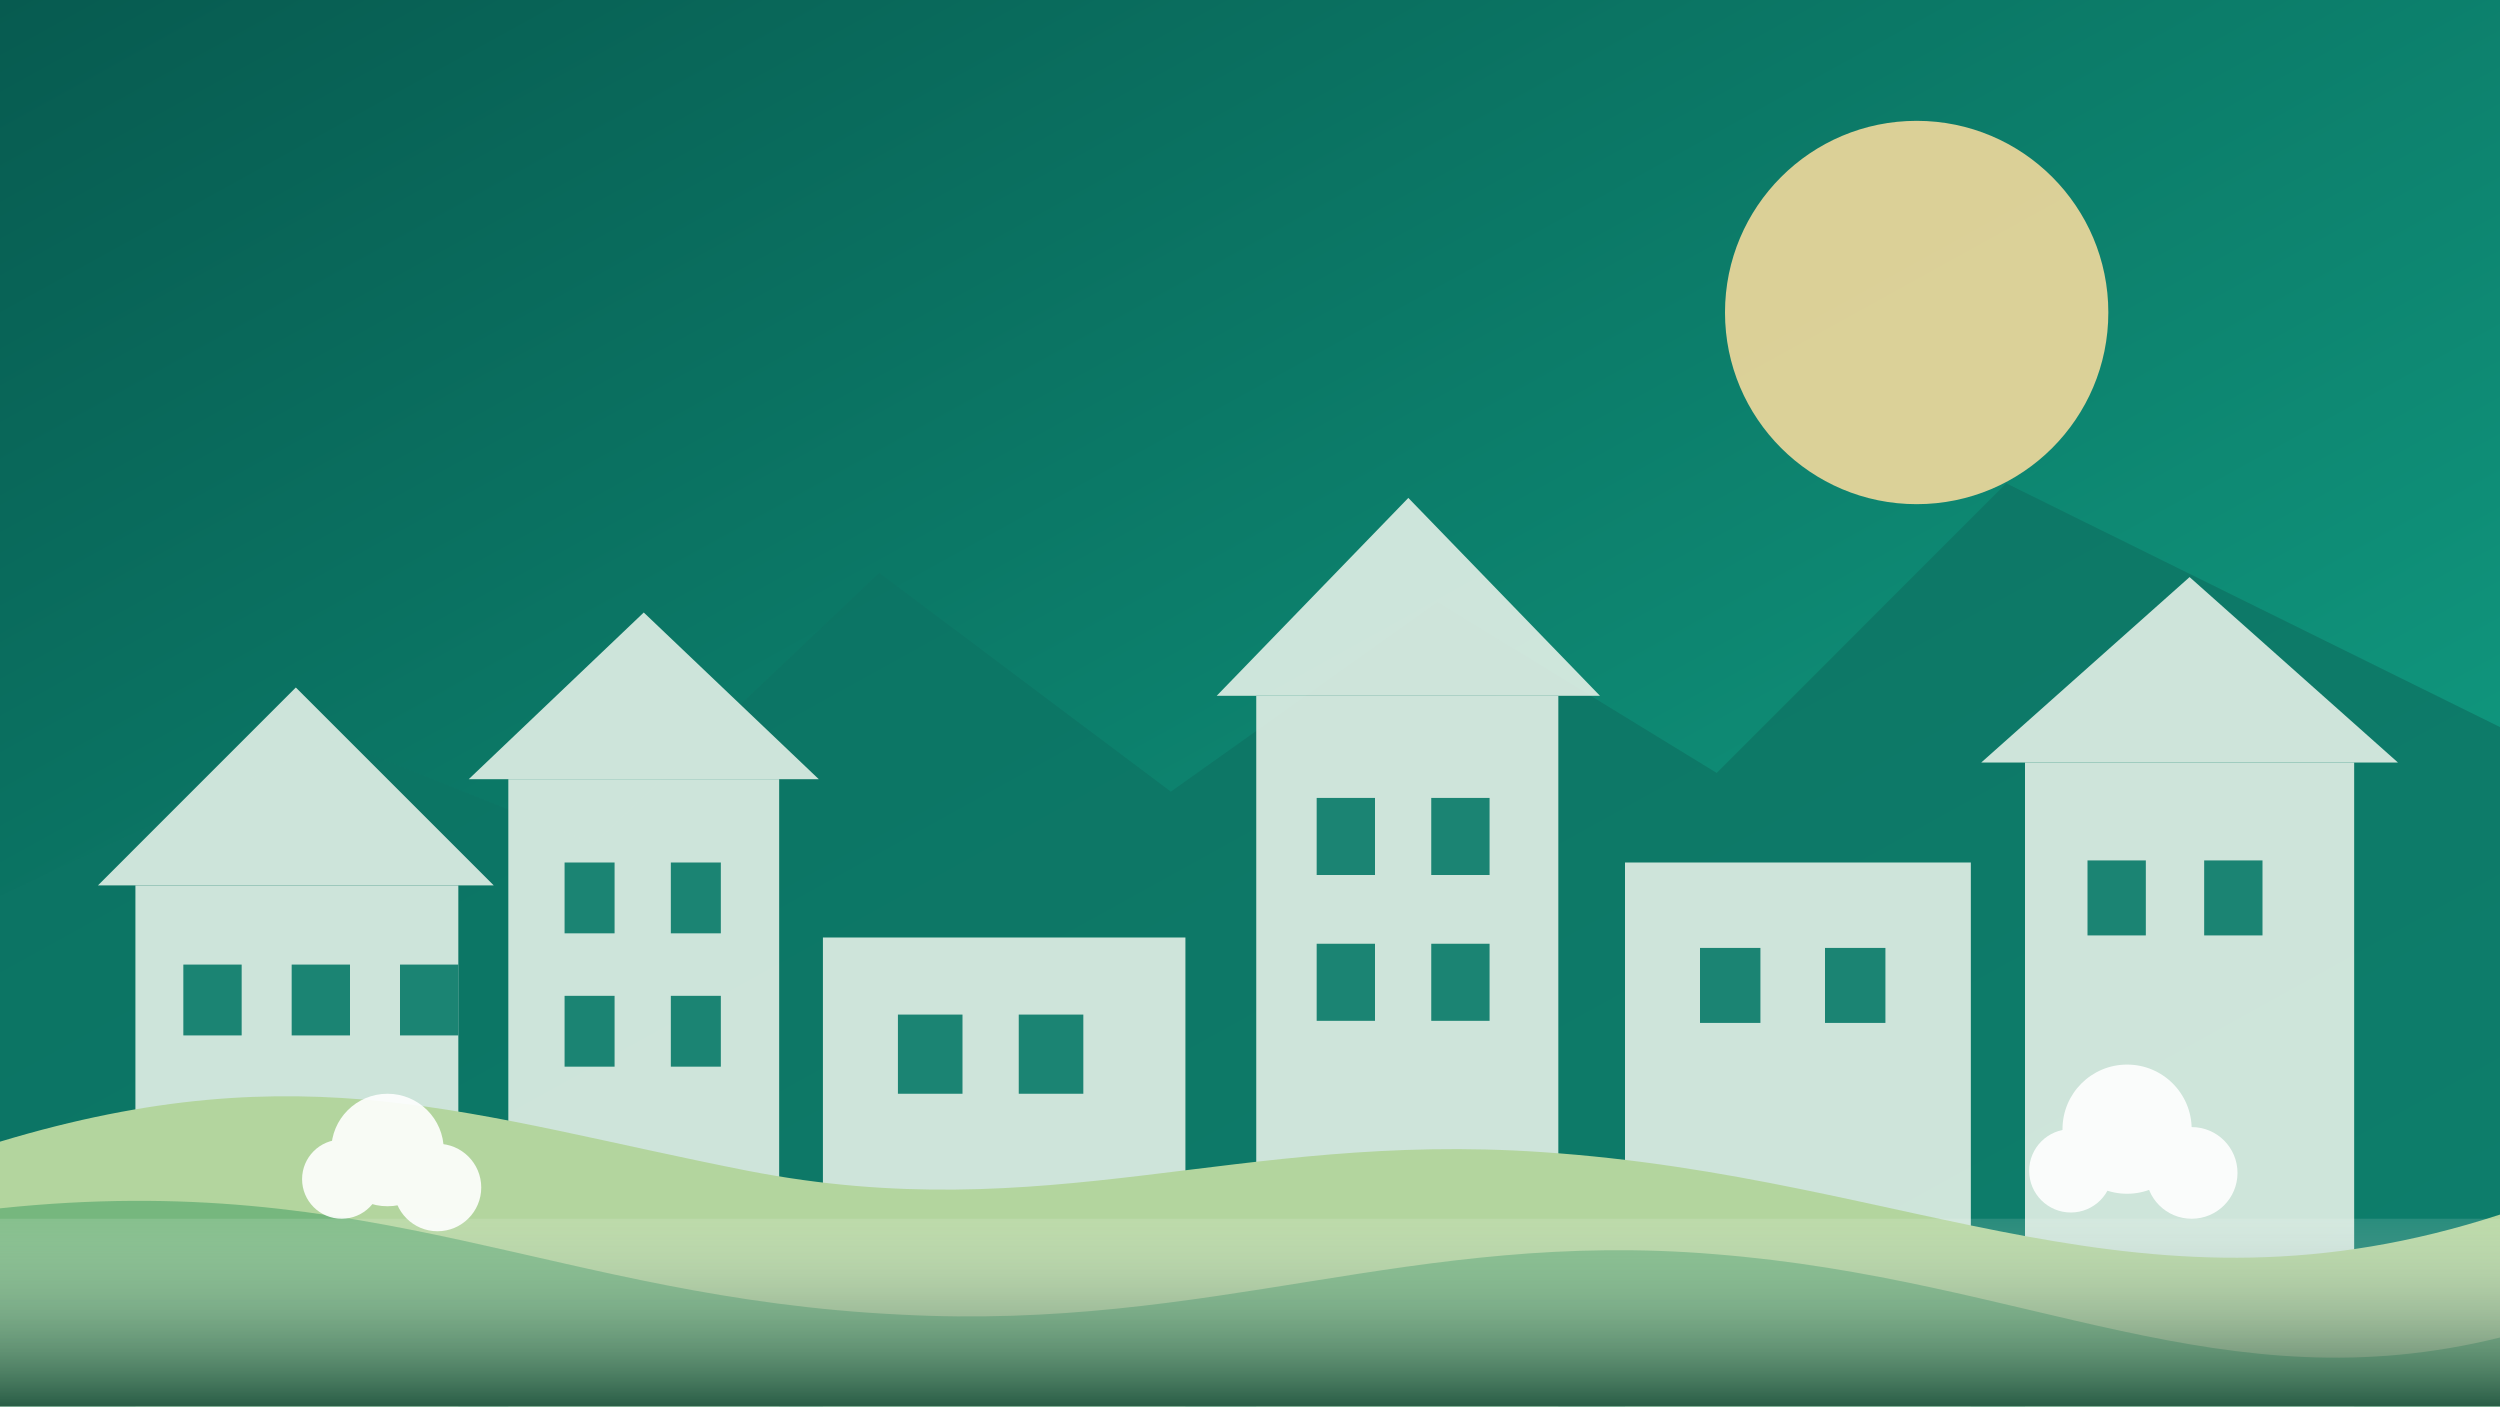
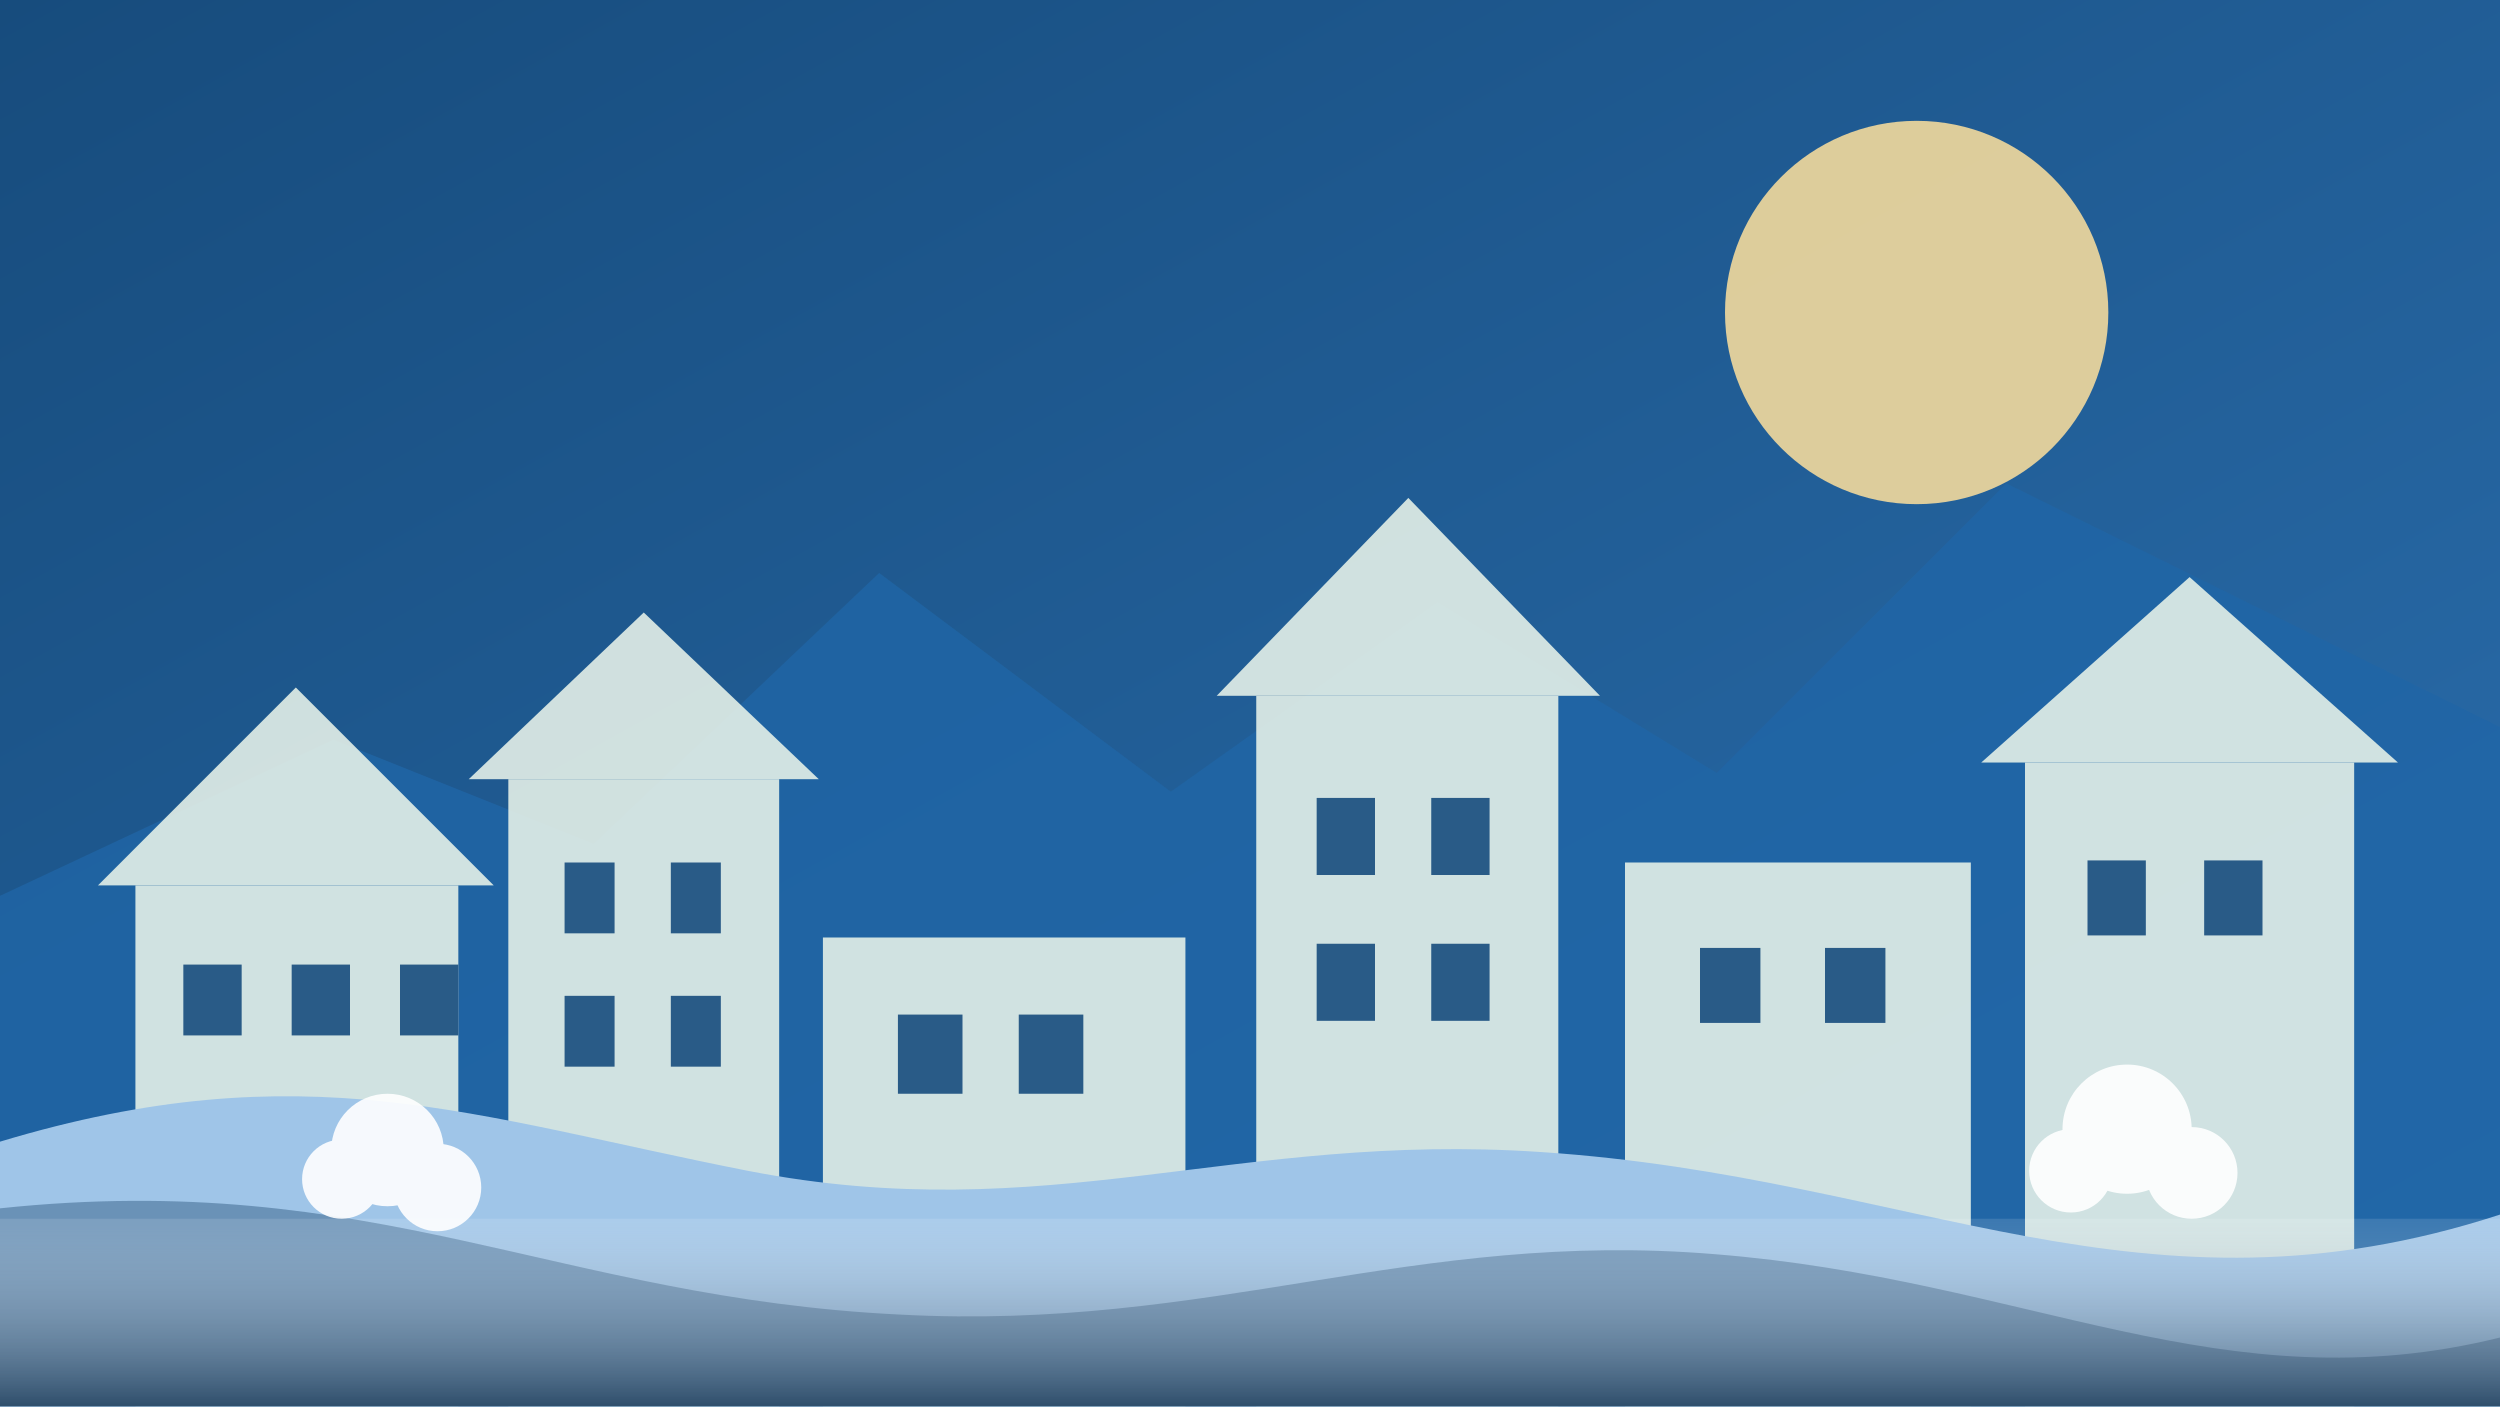
<svg xmlns="http://www.w3.org/2000/svg" viewBox="0 0 1200 675" role="img" aria-labelledby="title desc">
  <defs>
    <linearGradient id="sky" x1="0" x2="1" y1="0" y2="1">
-       <stop offset="0" stop-color="#075b50" />
-       <stop offset="1" stop-color="#12a78a" />
+       <stop offset="0" stop-color="#174c7d" />
+       <stop offset="1" stop-color="#2b6faf" />
    </linearGradient>
    <linearGradient id="ground" x1="0" x2="0" y1="0" y2="1">
      <stop offset="0" stop-color="#ffffff" stop-opacity=".12" />
-       <stop offset="1" stop-color="#002d28" stop-opacity=".65" />
+       <stop offset="1" stop-color="#102a43" stop-opacity=".65" />
    </linearGradient>
  </defs>
  <rect width="1200" height="675" fill="url(#sky)" />
  <circle cx="920" cy="150" r="92" fill="#f2d99c" opacity=".9" />
-   <path d="M0 430 160 355l125 50 137-130 140 105 128-91 134 82 139-139 237 117v326H0Z" fill="#0d7464" opacity=".8" />
+   <path d="M0 430 160 355l125 50 137-130 140 105 128-91 134 82 139-139 237 117v326H0Z" fill="#1f65a6" opacity=".8" />
  <g fill="#e7f3e9" opacity=".88">
    <path d="M65 425h155v250H65zM244 374h130v301H244zM395 450h174v225H395zM603 334h145v341H603zM780 414h166v261H780zM972 366h158v309H972z" />
    <path d="M47 425h190l-95-95zM225 374h168l-84-80zM584 334h184l-92-95zM951 366h200l-100-89z" />
  </g>
-   <g fill="#087a68" opacity=".9">
+   <g fill="#174c7d" opacity=".9">
    <path d="M88 463h28v34H88zm52 0h28v34h-28zm52 0h28v34h-28zM271 414h24v34h-24zm51 0h24v34h-24zm-51 64h24v34h-24zm51 0h24v34h-24zM431 487h31v38h-31zm58 0h31v38h-31zM632 383h28v37h-28zm55 0h28v37h-28zm-55 70h28v37h-28zm55 0h28v37h-28zM816 455h29v36h-29zm60 0h29v36h-29zM1002 413h28v36h-28zm56 0h28v36h-28z" />
  </g>
-   <path d="M0 548c146-44 227-12 359 14 144 28 234-19 381-9 180 12 288 86 460 30v92H0Z" fill="#b3d59e" />
-   <path d="M0 580c180-19 267 43 432 51 150 8 246-41 391-29 151 12 244 73 377 40v33H0Z" fill="#76b77e" />
+   <path d="M0 548c146-44 227-12 359 14 144 28 234-19 381-9 180 12 288 86 460 30v92H0Z" fill="#9fc5e8" />
+   <path d="M0 580c180-19 267 43 432 51 150 8 246-41 391-29 151 12 244 73 377 40v33H0Z" fill="#6a92b7" />
  <rect y="585" width="1200" height="90" fill="url(#ground)" />
  <g fill="#fff" opacity=".9">
    <circle cx="186" cy="552" r="27" />
    <circle cx="164" cy="566" r="19" />
    <circle cx="210" cy="570" r="21" />
    <circle cx="1021" cy="542" r="31" />
    <circle cx="994" cy="562" r="20" />
    <circle cx="1052" cy="563" r="22" />
  </g>
</svg>
